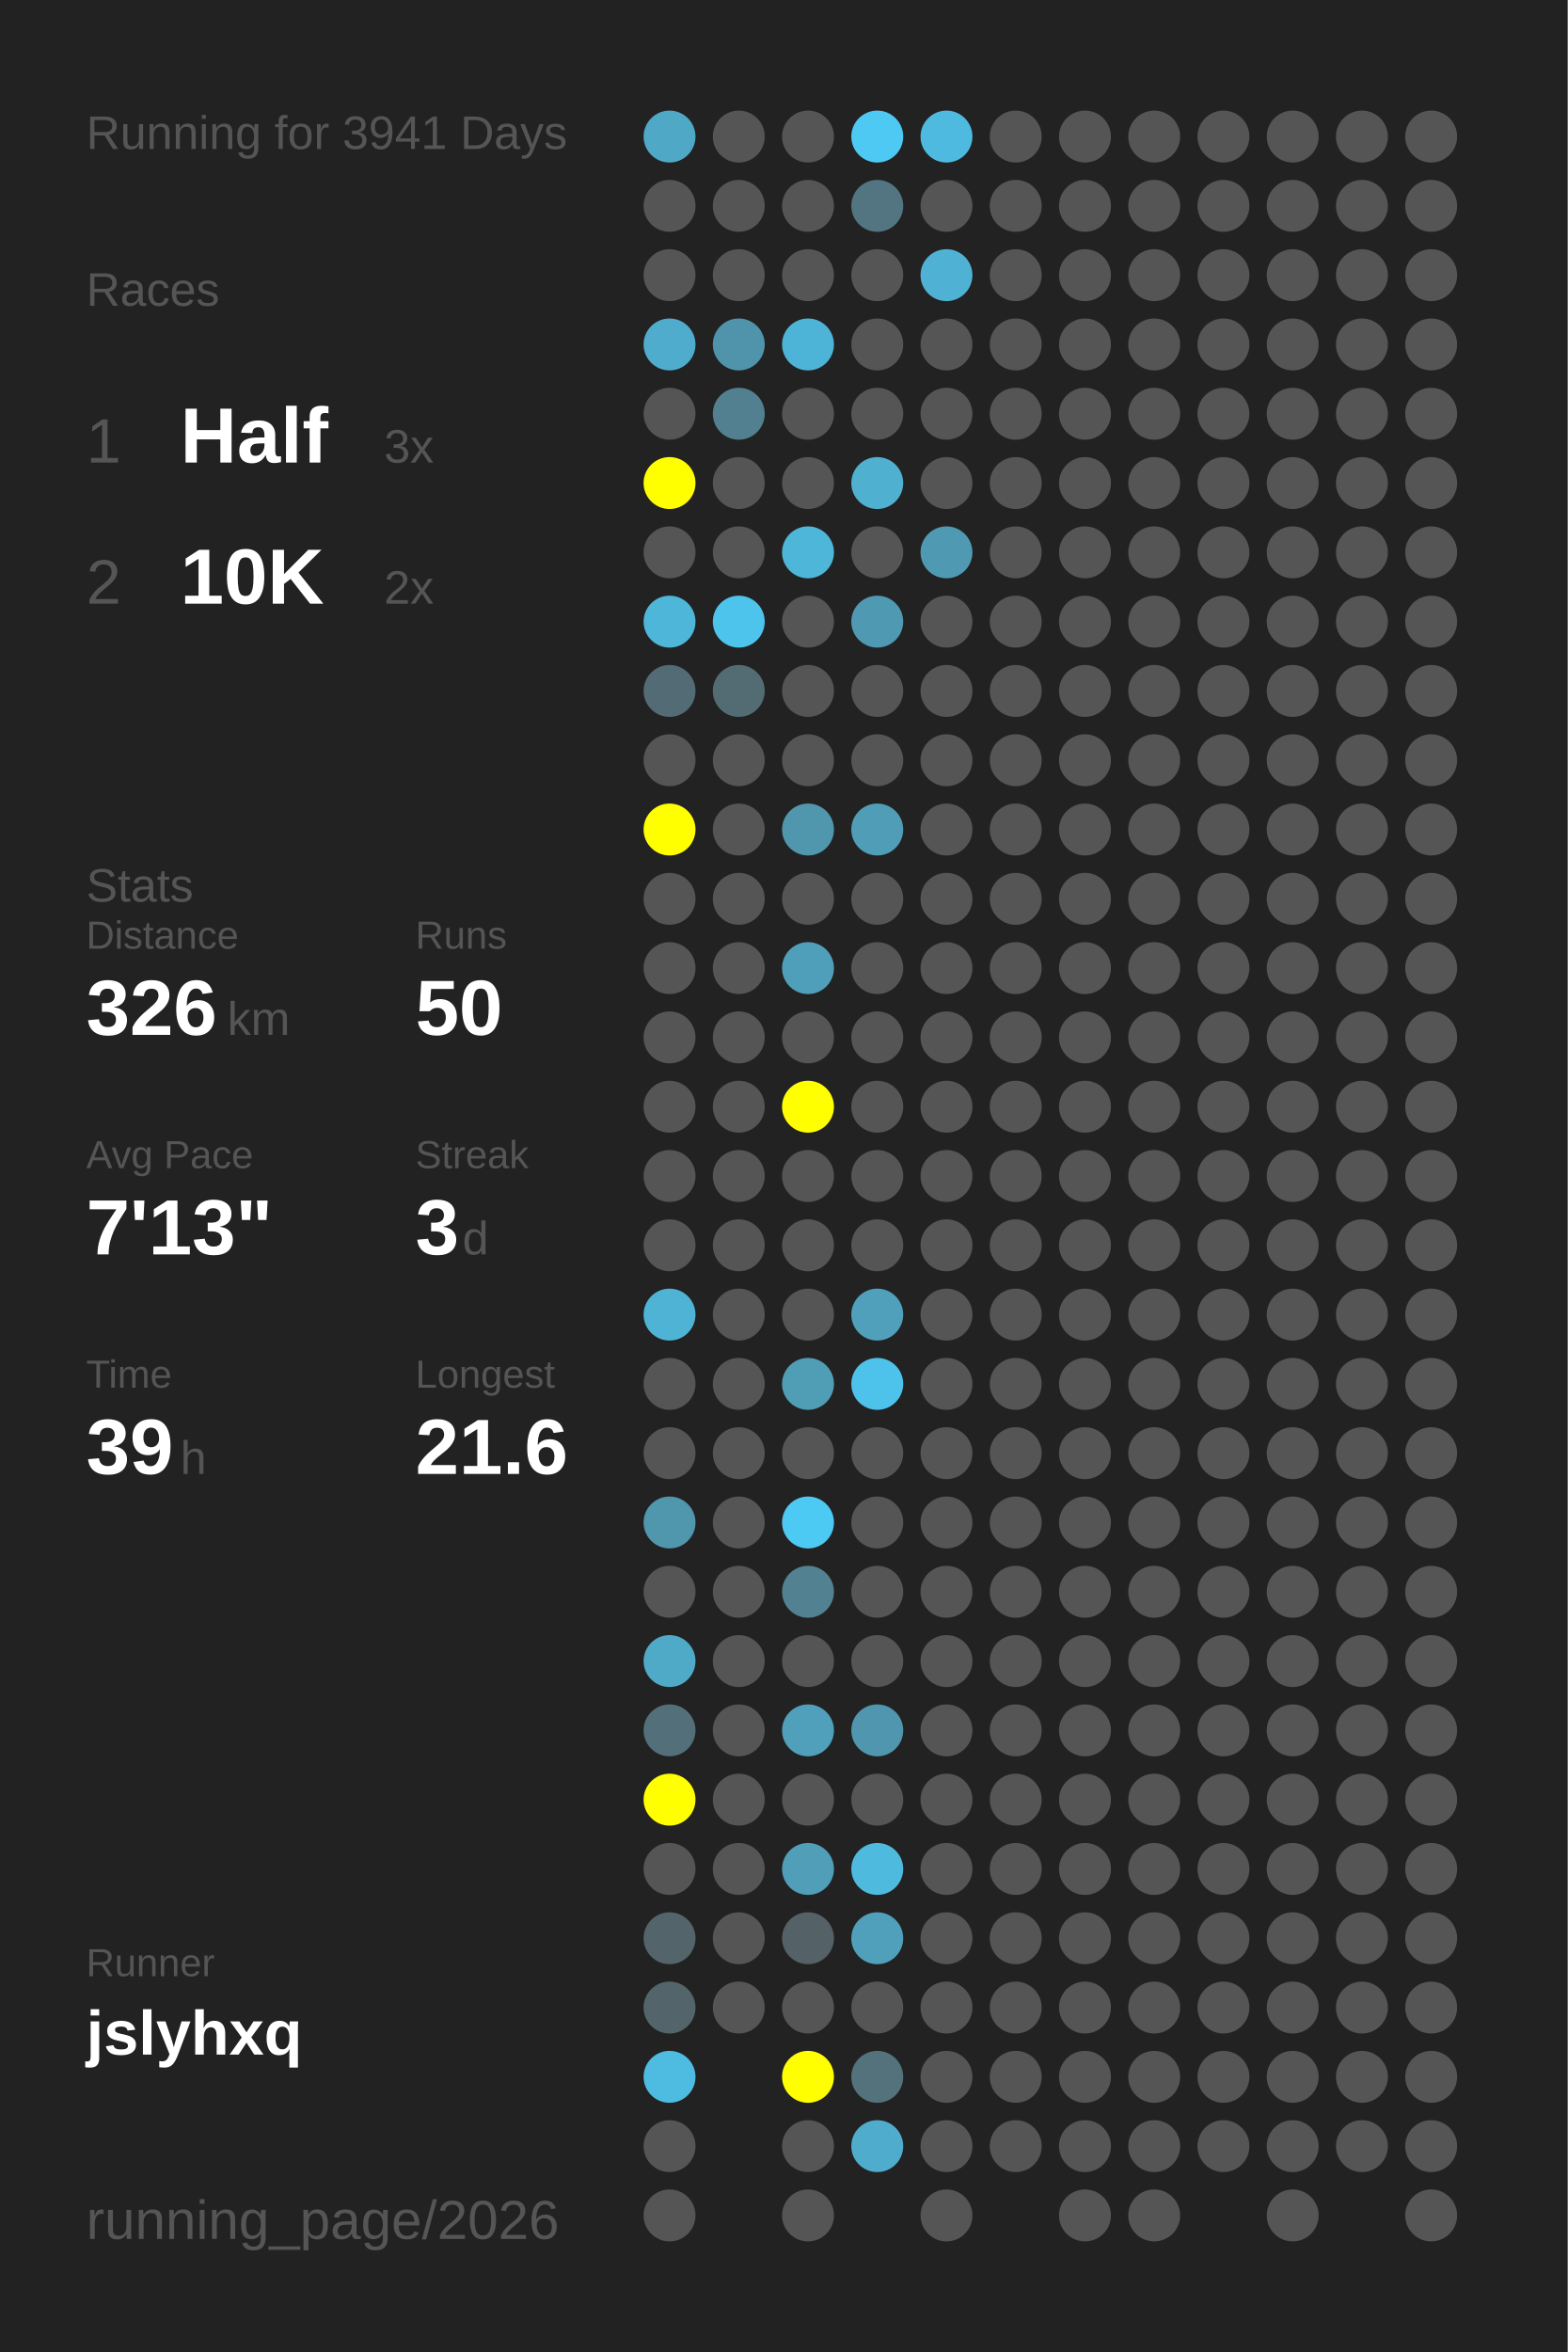
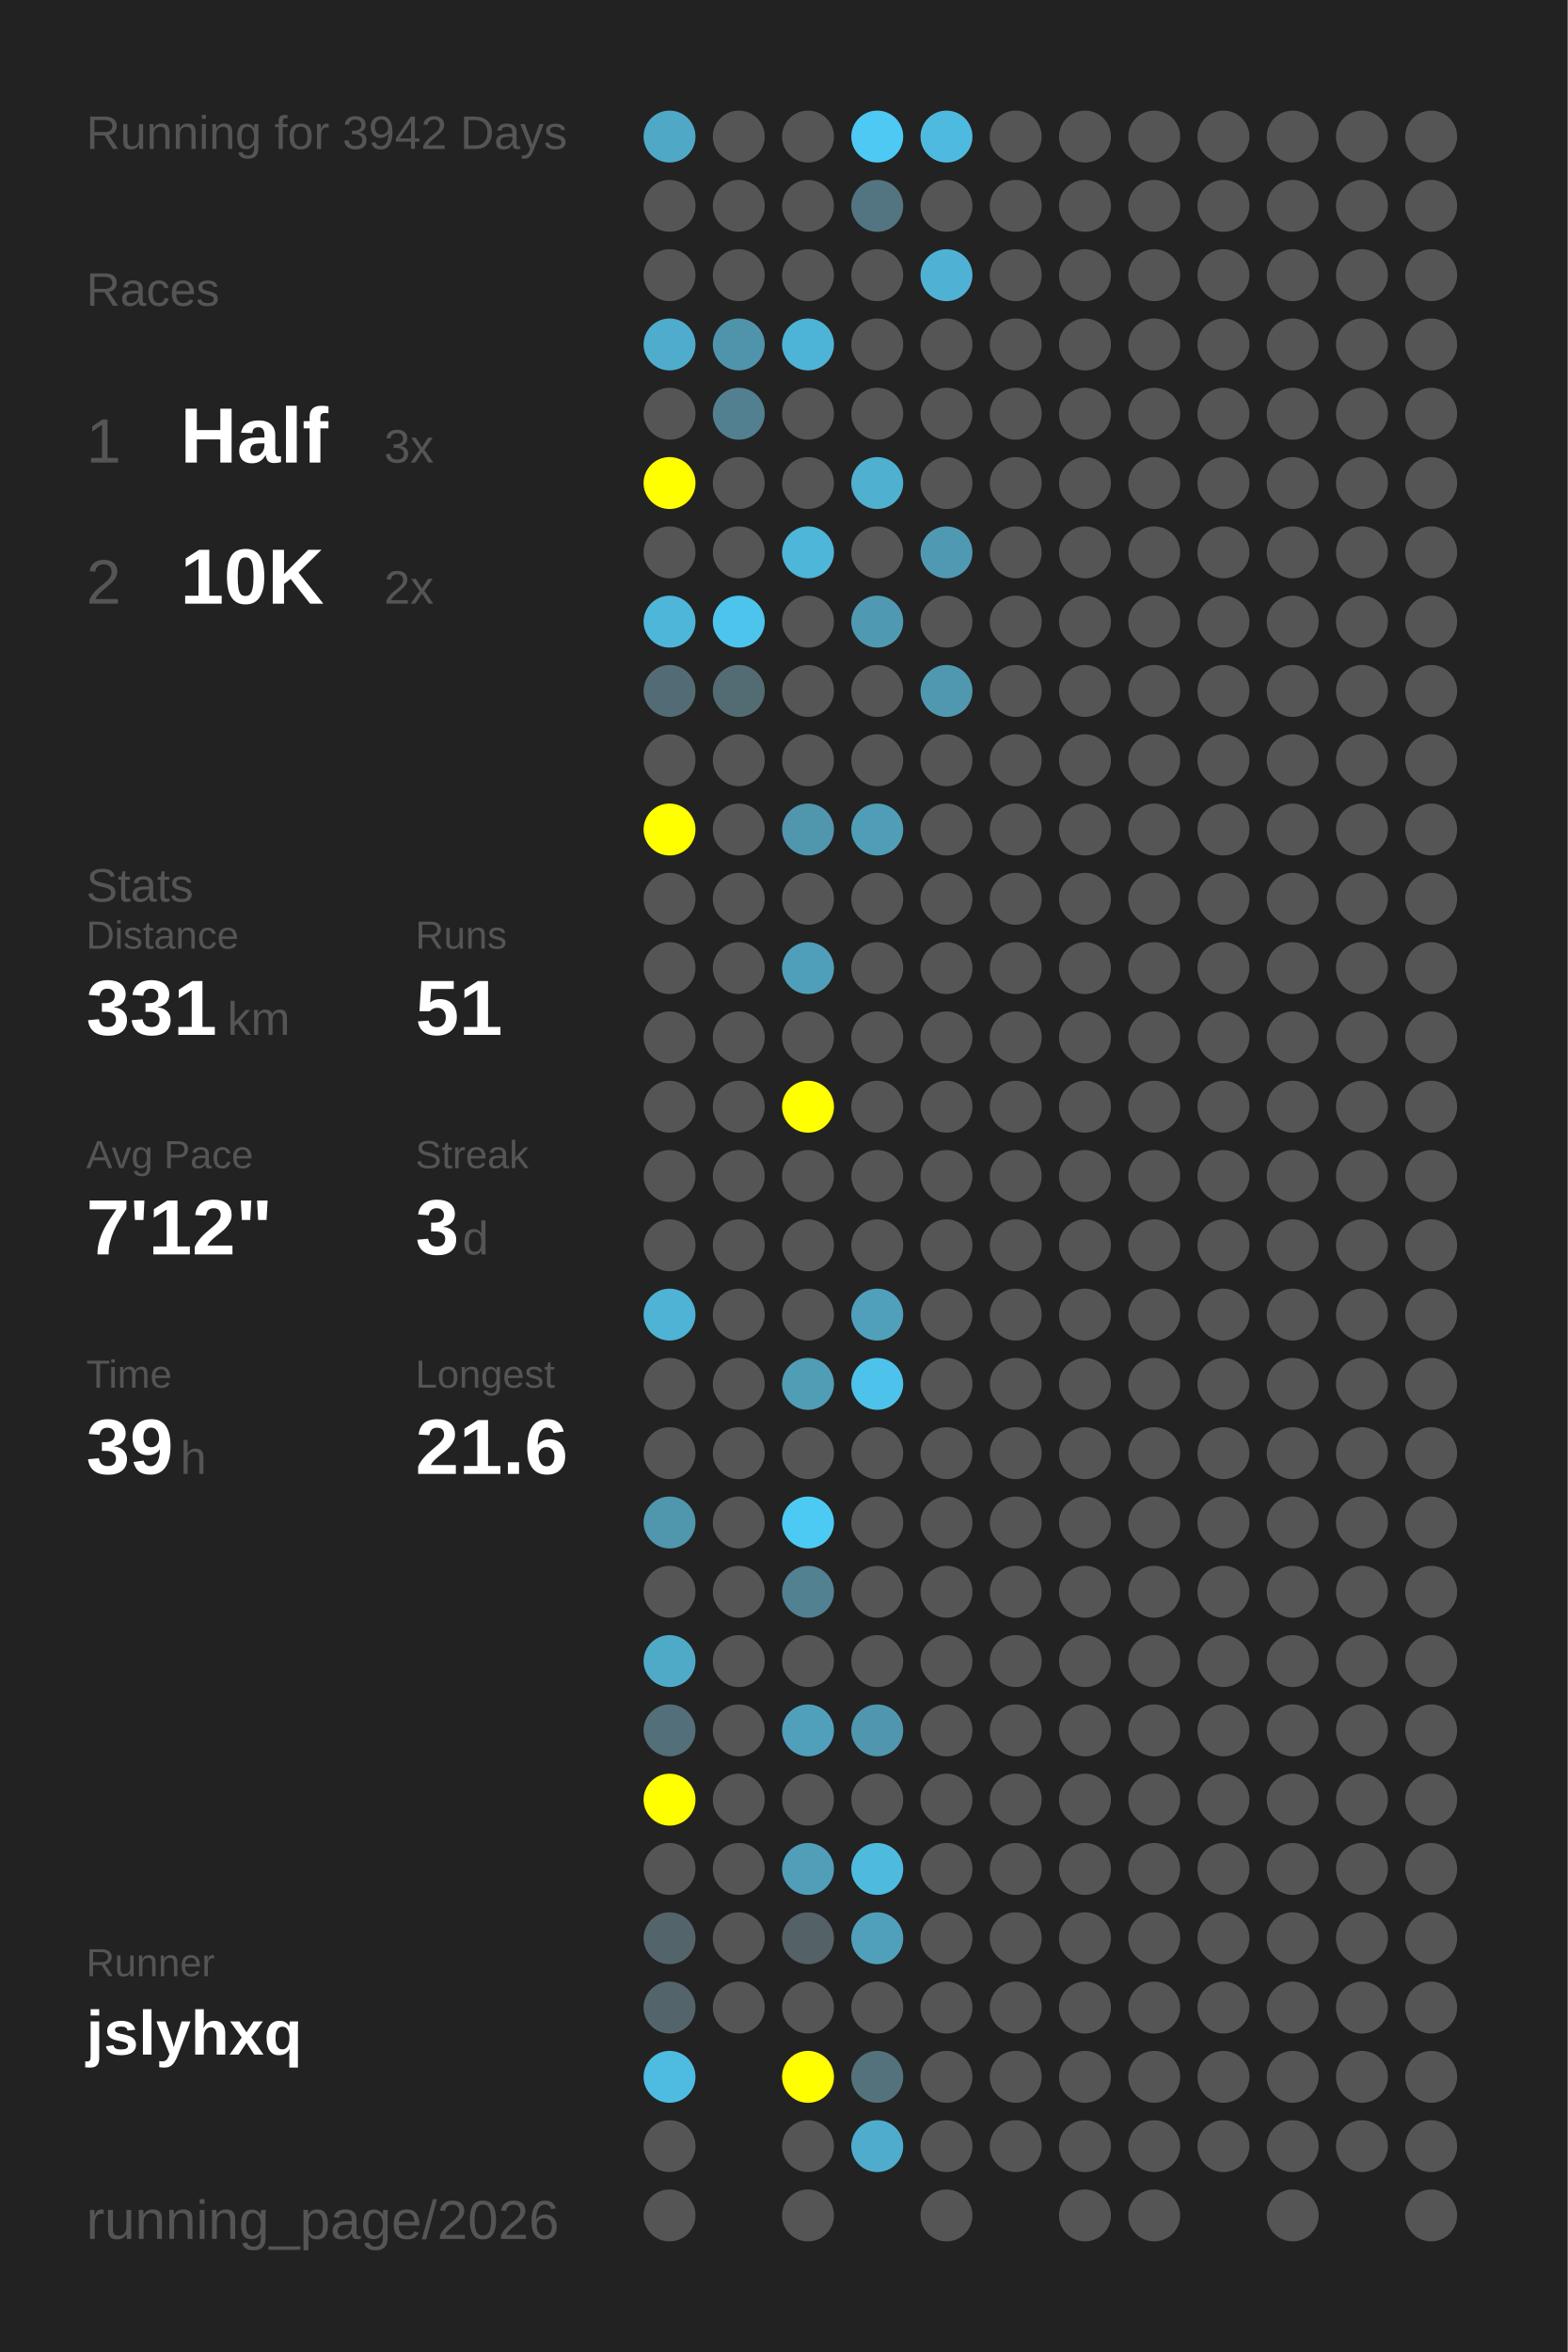
<svg xmlns="http://www.w3.org/2000/svg" baseProfile="full" height="300mm" version="1.1" viewBox="0,0,200,300" width="200mm">
  <defs />
  <rect fill="#222222" height="300" width="200" x="0" y="0" />
-   <text fill="#555555" style="font-size:6px; font-family:Arial;" x="11" y="19">Running for 3941 Days</text>
+   <text fill="#555555" style="font-size:6px; font-family:Arial;" x="11" y="19">Running for 3942 Days</text>
  <text fill="#555555" style="font-size:6px; font-family:Arial;" x="11" y="39">Races</text>
  <text fill="#555555" style="font-size:8px; font-family:Arial;" x="11" y="59">1</text>
  <text fill="#FFFFFF" style="font-size:10px; font-family:Arial; font-weight:bold;" x="23" y="59">Half</text>
  <text fill="#555555" style="font-size:6px; font-family:Arial;" x="49" y="59">3x</text>
  <text fill="#555555" style="font-size:8px; font-family:Arial;" x="11" y="77">2</text>
  <text fill="#FFFFFF" style="font-size:10px; font-family:Arial; font-weight:bold;" x="23" y="77">10K</text>
  <text fill="#555555" style="font-size:6px; font-family:Arial;" x="49" y="77">2x</text>
  <text fill="#555555" style="font-size:6px; font-family:Arial;" x="11" y="115">Stats</text>
  <text fill="#555555" style="font-size:5px; font-family:Arial;" x="11" y="121">Distance</text>
-   <text fill="#FFFFFF" style="font-size:10px; font-family:Arial; font-weight:bold;" x="11" y="132">326</text>
+   <text fill="#FFFFFF" style="font-size:10px; font-family:Arial; font-weight:bold;" x="11" y="132">331</text>
  <text fill="#555555" style="font-size:6px; font-family:Arial;" x="29" y="132">km</text>
  <text fill="#555555" style="font-size:5px; font-family:Arial;" x="53" y="121">Runs</text>
-   <text fill="#FFFFFF" style="font-size:10px; font-family:Arial; font-weight:bold;" x="53" y="132">50</text>
+   <text fill="#FFFFFF" style="font-size:10px; font-family:Arial; font-weight:bold;" x="53" y="132">51</text>
  <text fill="#555555" style="font-size:5px; font-family:Arial;" x="11" y="149">Avg Pace</text>
-   <text fill="#FFFFFF" style="font-size:10px; font-family:Arial; font-weight:bold;" x="11" y="160">7'13"</text>
+   <text fill="#FFFFFF" style="font-size:10px; font-family:Arial; font-weight:bold;" x="11" y="160">7'12"</text>
  <text fill="#555555" style="font-size:5px; font-family:Arial;" x="53" y="149">Streak</text>
  <text fill="#FFFFFF" style="font-size:10px; font-family:Arial; font-weight:bold;" x="53" y="160">3</text>
  <text fill="#555555" style="font-size:6px; font-family:Arial;" x="59" y="160">d</text>
  <text fill="#555555" style="font-size:5px; font-family:Arial;" x="11" y="177">Time</text>
  <text fill="#FFFFFF" style="font-size:10px; font-family:Arial; font-weight:bold;" x="11" y="188">39</text>
  <text fill="#555555" style="font-size:6px; font-family:Arial;" x="23" y="188">h</text>
  <text fill="#555555" style="font-size:5px; font-family:Arial;" x="53" y="177">Longest</text>
  <text fill="#FFFFFF" style="font-size:10px; font-family:Arial; font-weight:bold;" x="53" y="188">21.6</text>
  <text fill="#555555" style="font-size:5px; font-family:Arial;" x="11" y="252.065">Runner</text>
  <text fill="#FFFFFF" style="font-size:8px; font-family:Arial; font-weight:bold;" x="11" y="262.065">jslyhxq</text>
  <text fill="#555555" style="font-size:7px; font-family:Arial;" x="11" y="285.581">running_page/2026</text>
  <circle cx="85.417" cy="17.419" fill="#4fa8c6" r="3.312" />
  <circle cx="85.417" cy="26.258" fill="#555555" r="3.312" />
  <circle cx="85.417" cy="35.097" fill="#555555" r="3.312" />
  <circle cx="85.417" cy="43.935" fill="#4faccc" r="3.312" />
  <circle cx="85.417" cy="52.774" fill="#555555" r="3.312" />
  <circle cx="85.417" cy="61.613" fill="#FFFF00" r="3.312" />
  <circle cx="85.417" cy="70.452" fill="#555555" r="3.312" />
  <circle cx="85.417" cy="79.29" fill="#4eb6d9" r="3.312" />
  <circle cx="85.417" cy="88.129" fill="#536b74" r="3.312" />
  <circle cx="85.417" cy="96.968" fill="#555555" r="3.312" />
  <circle cx="85.417" cy="105.806" fill="#FFFF00" r="3.312" />
  <circle cx="85.417" cy="114.645" fill="#555555" r="3.312" />
  <circle cx="85.417" cy="123.484" fill="#555555" r="3.312" />
  <circle cx="85.417" cy="132.323" fill="#555555" r="3.312" />
  <circle cx="85.417" cy="141.161" fill="#555555" r="3.312" />
  <circle cx="85.417" cy="150" fill="#555555" r="3.312" />
  <circle cx="85.417" cy="158.839" fill="#555555" r="3.312" />
  <circle cx="85.417" cy="167.677" fill="#4eb3d4" r="3.312" />
  <circle cx="85.417" cy="176.516" fill="#555555" r="3.312" />
  <circle cx="85.417" cy="185.355" fill="#555555" r="3.312" />
  <circle cx="85.417" cy="194.194" fill="#5096ad" r="3.312" />
  <circle cx="85.417" cy="203.032" fill="#555555" r="3.312" />
  <circle cx="85.417" cy="211.871" fill="#4faac8" r="3.312" />
  <circle cx="85.417" cy="220.71" fill="#536f79" r="3.312" />
  <circle cx="85.417" cy="229.548" fill="#FFFF00" r="3.312" />
  <circle cx="85.417" cy="238.387" fill="#555555" r="3.312" />
  <circle cx="85.417" cy="247.226" fill="#53646a" r="3.312" />
  <circle cx="85.417" cy="256.065" fill="#53656b" r="3.312" />
  <circle cx="85.417" cy="264.903" fill="#4ebce1" r="3.312" />
  <circle cx="85.417" cy="273.742" fill="#555555" r="3.312" />
  <circle cx="85.417" cy="282.581" fill="#555555" r="3.312" />
  <circle cx="94.25" cy="17.419" fill="#555555" r="3.312" />
  <circle cx="94.25" cy="26.258" fill="#555555" r="3.312" />
  <circle cx="94.25" cy="35.097" fill="#555555" r="3.312" />
  <circle cx="94.25" cy="43.935" fill="#5094ab" r="3.312" />
  <circle cx="94.25" cy="52.774" fill="#528090" r="3.312" />
  <circle cx="94.25" cy="61.613" fill="#555555" r="3.312" />
  <circle cx="94.25" cy="70.452" fill="#555555" r="3.312" />
  <circle cx="94.25" cy="79.29" fill="#4dc4ec" r="3.312" />
  <circle cx="94.25" cy="88.129" fill="#536c74" r="3.312" />
  <circle cx="94.25" cy="96.968" fill="#555555" r="3.312" />
  <circle cx="94.25" cy="105.806" fill="#555555" r="3.312" />
  <circle cx="94.25" cy="114.645" fill="#555555" r="3.312" />
  <circle cx="94.25" cy="123.484" fill="#555555" r="3.312" />
  <circle cx="94.25" cy="132.323" fill="#555555" r="3.312" />
  <circle cx="94.25" cy="141.161" fill="#555555" r="3.312" />
  <circle cx="94.25" cy="150" fill="#555555" r="3.312" />
  <circle cx="94.25" cy="158.839" fill="#555555" r="3.312" />
  <circle cx="94.25" cy="167.677" fill="#555555" r="3.312" />
  <circle cx="94.25" cy="176.516" fill="#555555" r="3.312" />
  <circle cx="94.25" cy="185.355" fill="#555555" r="3.312" />
  <circle cx="94.25" cy="194.194" fill="#555555" r="3.312" />
  <circle cx="94.25" cy="203.032" fill="#555555" r="3.312" />
  <circle cx="94.25" cy="211.871" fill="#555555" r="3.312" />
  <circle cx="94.25" cy="220.71" fill="#555555" r="3.312" />
  <circle cx="94.25" cy="229.548" fill="#555555" r="3.312" />
  <circle cx="94.25" cy="238.387" fill="#555555" r="3.312" />
  <circle cx="94.25" cy="247.226" fill="#555555" r="3.312" />
  <circle cx="94.25" cy="256.065" fill="#555555" r="3.312" />
  <circle cx="103.083" cy="17.419" fill="#555555" r="3.312" />
  <circle cx="103.083" cy="26.258" fill="#555555" r="3.312" />
  <circle cx="103.083" cy="35.097" fill="#555555" r="3.312" />
  <circle cx="103.083" cy="43.935" fill="#4eb4d7" r="3.312" />
  <circle cx="103.083" cy="52.774" fill="#555555" r="3.312" />
  <circle cx="103.083" cy="61.613" fill="#555555" r="3.312" />
  <circle cx="103.083" cy="70.452" fill="#4eb6d9" r="3.312" />
  <circle cx="103.083" cy="79.29" fill="#555555" r="3.312" />
  <circle cx="103.083" cy="88.129" fill="#555555" r="3.312" />
  <circle cx="103.083" cy="96.968" fill="#555555" r="3.312" />
  <circle cx="103.083" cy="105.806" fill="#5096ad" r="3.312" />
  <circle cx="103.083" cy="114.645" fill="#555555" r="3.312" />
  <circle cx="103.083" cy="123.484" fill="#509fba" r="3.312" />
  <circle cx="103.083" cy="132.323" fill="#555555" r="3.312" />
  <circle cx="103.083" cy="141.161" fill="#FFFF00" r="3.312" />
  <circle cx="103.083" cy="150" fill="#555555" r="3.312" />
  <circle cx="103.083" cy="158.839" fill="#555555" r="3.312" />
  <circle cx="103.083" cy="167.677" fill="#555555" r="3.312" />
  <circle cx="103.083" cy="176.516" fill="#509db6" r="3.312" />
  <circle cx="103.083" cy="185.355" fill="#555555" r="3.312" />
  <circle cx="103.083" cy="194.194" fill="#4dcaf4" r="3.312" />
  <circle cx="103.083" cy="203.032" fill="#528191" r="3.312" />
  <circle cx="103.083" cy="211.871" fill="#555555" r="3.312" />
  <circle cx="103.083" cy="220.71" fill="#50a0bc" r="3.312" />
  <circle cx="103.083" cy="229.548" fill="#555555" r="3.312" />
  <circle cx="103.083" cy="238.387" fill="#509eb8" r="3.312" />
  <circle cx="103.083" cy="247.226" fill="#546166" r="3.312" />
  <circle cx="103.083" cy="256.065" fill="#555555" r="3.312" />
  <circle cx="103.083" cy="264.903" fill="#FFFF00" r="3.312" />
  <circle cx="103.083" cy="273.742" fill="#555555" r="3.312" />
  <circle cx="103.083" cy="282.581" fill="#555555" r="3.312" />
  <circle cx="111.917" cy="17.419" fill="#4dc9f3" r="3.312" />
  <circle cx="111.917" cy="26.258" fill="#527581" r="3.312" />
  <circle cx="111.917" cy="35.097" fill="#555555" r="3.312" />
  <circle cx="111.917" cy="43.935" fill="#555555" r="3.312" />
  <circle cx="111.917" cy="52.774" fill="#555555" r="3.312" />
  <circle cx="111.917" cy="61.613" fill="#4fb0d0" r="3.312" />
  <circle cx="111.917" cy="70.452" fill="#555555" r="3.312" />
  <circle cx="111.917" cy="79.29" fill="#5099b2" r="3.312" />
  <circle cx="111.917" cy="88.129" fill="#555555" r="3.312" />
  <circle cx="111.917" cy="96.968" fill="#555555" r="3.312" />
  <circle cx="111.917" cy="105.806" fill="#509db7" r="3.312" />
  <circle cx="111.917" cy="114.645" fill="#555555" r="3.312" />
  <circle cx="111.917" cy="123.484" fill="#555555" r="3.312" />
  <circle cx="111.917" cy="132.323" fill="#555555" r="3.312" />
  <circle cx="111.917" cy="141.161" fill="#555555" r="3.312" />
  <circle cx="111.917" cy="150" fill="#555555" r="3.312" />
  <circle cx="111.917" cy="158.839" fill="#555555" r="3.312" />
  <circle cx="111.917" cy="167.677" fill="#50a0bb" r="3.312" />
  <circle cx="111.917" cy="176.516" fill="#4dc2ea" r="3.312" />
  <circle cx="111.917" cy="185.355" fill="#555555" r="3.312" />
  <circle cx="111.917" cy="194.194" fill="#555555" r="3.312" />
  <circle cx="111.917" cy="203.032" fill="#555555" r="3.312" />
  <circle cx="111.917" cy="211.871" fill="#555555" r="3.312" />
  <circle cx="111.917" cy="220.71" fill="#5096ae" r="3.312" />
  <circle cx="111.917" cy="229.548" fill="#555555" r="3.312" />
  <circle cx="111.917" cy="238.387" fill="#4ebade" r="3.312" />
  <circle cx="111.917" cy="247.226" fill="#50a0bb" r="3.312" />
  <circle cx="111.917" cy="256.065" fill="#555555" r="3.312" />
  <circle cx="111.917" cy="264.903" fill="#53727c" r="3.312" />
  <circle cx="111.917" cy="273.742" fill="#4faccc" r="3.312" />
  <circle cx="120.75" cy="17.419" fill="#4ebadf" r="3.312" />
  <circle cx="120.75" cy="26.258" fill="#555555" r="3.312" />
  <circle cx="120.75" cy="35.097" fill="#4fb2d4" r="3.312" />
  <circle cx="120.75" cy="43.935" fill="#555555" r="3.312" />
  <circle cx="120.75" cy="52.774" fill="#555555" r="3.312" />
  <circle cx="120.75" cy="61.613" fill="#555555" r="3.312" />
  <circle cx="120.75" cy="70.452" fill="#5099b2" r="3.312" />
  <circle cx="120.75" cy="79.29" fill="#555555" r="3.312" />
-   <circle cx="120.75" cy="88.129" fill="#555555" r="3.312" />
+   <circle cx="120.75" cy="88.129" fill="#5098b0" r="3.312" />
  <circle cx="120.75" cy="96.968" fill="#555555" r="3.312" />
  <circle cx="120.75" cy="105.806" fill="#555555" r="3.312" />
  <circle cx="120.75" cy="114.645" fill="#555555" r="3.312" />
  <circle cx="120.75" cy="123.484" fill="#555555" r="3.312" />
  <circle cx="120.75" cy="132.323" fill="#555555" r="3.312" />
  <circle cx="120.75" cy="141.161" fill="#555555" r="3.312" />
  <circle cx="120.75" cy="150" fill="#555555" r="3.312" />
  <circle cx="120.75" cy="158.839" fill="#555555" r="3.312" />
  <circle cx="120.75" cy="167.677" fill="#555555" r="3.312" />
  <circle cx="120.75" cy="176.516" fill="#555555" r="3.312" />
  <circle cx="120.75" cy="185.355" fill="#555555" r="3.312" />
  <circle cx="120.75" cy="194.194" fill="#555555" r="3.312" />
  <circle cx="120.75" cy="203.032" fill="#555555" r="3.312" />
  <circle cx="120.75" cy="211.871" fill="#555555" r="3.312" />
  <circle cx="120.75" cy="220.71" fill="#555555" r="3.312" />
  <circle cx="120.75" cy="229.548" fill="#555555" r="3.312" />
  <circle cx="120.75" cy="238.387" fill="#555555" r="3.312" />
  <circle cx="120.75" cy="247.226" fill="#555555" r="3.312" />
  <circle cx="120.75" cy="256.065" fill="#555555" r="3.312" />
  <circle cx="120.75" cy="264.903" fill="#555555" r="3.312" />
  <circle cx="120.75" cy="273.742" fill="#555555" r="3.312" />
  <circle cx="120.75" cy="282.581" fill="#555555" r="3.312" />
  <circle cx="129.583" cy="17.419" fill="#555555" r="3.312" />
  <circle cx="129.583" cy="26.258" fill="#555555" r="3.312" />
  <circle cx="129.583" cy="35.097" fill="#555555" r="3.312" />
  <circle cx="129.583" cy="43.935" fill="#555555" r="3.312" />
  <circle cx="129.583" cy="52.774" fill="#555555" r="3.312" />
  <circle cx="129.583" cy="61.613" fill="#555555" r="3.312" />
  <circle cx="129.583" cy="70.452" fill="#555555" r="3.312" />
  <circle cx="129.583" cy="79.29" fill="#555555" r="3.312" />
  <circle cx="129.583" cy="88.129" fill="#555555" r="3.312" />
  <circle cx="129.583" cy="96.968" fill="#555555" r="3.312" />
  <circle cx="129.583" cy="105.806" fill="#555555" r="3.312" />
  <circle cx="129.583" cy="114.645" fill="#555555" r="3.312" />
  <circle cx="129.583" cy="123.484" fill="#555555" r="3.312" />
  <circle cx="129.583" cy="132.323" fill="#555555" r="3.312" />
  <circle cx="129.583" cy="141.161" fill="#555555" r="3.312" />
  <circle cx="129.583" cy="150" fill="#555555" r="3.312" />
  <circle cx="129.583" cy="158.839" fill="#555555" r="3.312" />
  <circle cx="129.583" cy="167.677" fill="#555555" r="3.312" />
  <circle cx="129.583" cy="176.516" fill="#555555" r="3.312" />
  <circle cx="129.583" cy="185.355" fill="#555555" r="3.312" />
  <circle cx="129.583" cy="194.194" fill="#555555" r="3.312" />
  <circle cx="129.583" cy="203.032" fill="#555555" r="3.312" />
  <circle cx="129.583" cy="211.871" fill="#555555" r="3.312" />
  <circle cx="129.583" cy="220.71" fill="#555555" r="3.312" />
  <circle cx="129.583" cy="229.548" fill="#555555" r="3.312" />
  <circle cx="129.583" cy="238.387" fill="#555555" r="3.312" />
  <circle cx="129.583" cy="247.226" fill="#555555" r="3.312" />
  <circle cx="129.583" cy="256.065" fill="#555555" r="3.312" />
  <circle cx="129.583" cy="264.903" fill="#555555" r="3.312" />
  <circle cx="129.583" cy="273.742" fill="#555555" r="3.312" />
  <circle cx="138.417" cy="17.419" fill="#555555" r="3.312" />
  <circle cx="138.417" cy="26.258" fill="#555555" r="3.312" />
  <circle cx="138.417" cy="35.097" fill="#555555" r="3.312" />
  <circle cx="138.417" cy="43.935" fill="#555555" r="3.312" />
  <circle cx="138.417" cy="52.774" fill="#555555" r="3.312" />
  <circle cx="138.417" cy="61.613" fill="#555555" r="3.312" />
  <circle cx="138.417" cy="70.452" fill="#555555" r="3.312" />
  <circle cx="138.417" cy="79.29" fill="#555555" r="3.312" />
  <circle cx="138.417" cy="88.129" fill="#555555" r="3.312" />
  <circle cx="138.417" cy="96.968" fill="#555555" r="3.312" />
  <circle cx="138.417" cy="105.806" fill="#555555" r="3.312" />
  <circle cx="138.417" cy="114.645" fill="#555555" r="3.312" />
  <circle cx="138.417" cy="123.484" fill="#555555" r="3.312" />
  <circle cx="138.417" cy="132.323" fill="#555555" r="3.312" />
  <circle cx="138.417" cy="141.161" fill="#555555" r="3.312" />
  <circle cx="138.417" cy="150" fill="#555555" r="3.312" />
  <circle cx="138.417" cy="158.839" fill="#555555" r="3.312" />
  <circle cx="138.417" cy="167.677" fill="#555555" r="3.312" />
  <circle cx="138.417" cy="176.516" fill="#555555" r="3.312" />
  <circle cx="138.417" cy="185.355" fill="#555555" r="3.312" />
  <circle cx="138.417" cy="194.194" fill="#555555" r="3.312" />
  <circle cx="138.417" cy="203.032" fill="#555555" r="3.312" />
  <circle cx="138.417" cy="211.871" fill="#555555" r="3.312" />
  <circle cx="138.417" cy="220.71" fill="#555555" r="3.312" />
  <circle cx="138.417" cy="229.548" fill="#555555" r="3.312" />
  <circle cx="138.417" cy="238.387" fill="#555555" r="3.312" />
  <circle cx="138.417" cy="247.226" fill="#555555" r="3.312" />
  <circle cx="138.417" cy="256.065" fill="#555555" r="3.312" />
  <circle cx="138.417" cy="264.903" fill="#555555" r="3.312" />
  <circle cx="138.417" cy="273.742" fill="#555555" r="3.312" />
  <circle cx="138.417" cy="282.581" fill="#555555" r="3.312" />
  <circle cx="147.25" cy="17.419" fill="#555555" r="3.312" />
  <circle cx="147.25" cy="26.258" fill="#555555" r="3.312" />
  <circle cx="147.25" cy="35.097" fill="#555555" r="3.312" />
  <circle cx="147.25" cy="43.935" fill="#555555" r="3.312" />
  <circle cx="147.25" cy="52.774" fill="#555555" r="3.312" />
  <circle cx="147.25" cy="61.613" fill="#555555" r="3.312" />
  <circle cx="147.25" cy="70.452" fill="#555555" r="3.312" />
  <circle cx="147.25" cy="79.29" fill="#555555" r="3.312" />
  <circle cx="147.25" cy="88.129" fill="#555555" r="3.312" />
  <circle cx="147.25" cy="96.968" fill="#555555" r="3.312" />
  <circle cx="147.25" cy="105.806" fill="#555555" r="3.312" />
  <circle cx="147.25" cy="114.645" fill="#555555" r="3.312" />
  <circle cx="147.25" cy="123.484" fill="#555555" r="3.312" />
  <circle cx="147.25" cy="132.323" fill="#555555" r="3.312" />
  <circle cx="147.25" cy="141.161" fill="#555555" r="3.312" />
  <circle cx="147.25" cy="150" fill="#555555" r="3.312" />
  <circle cx="147.25" cy="158.839" fill="#555555" r="3.312" />
  <circle cx="147.25" cy="167.677" fill="#555555" r="3.312" />
  <circle cx="147.25" cy="176.516" fill="#555555" r="3.312" />
  <circle cx="147.25" cy="185.355" fill="#555555" r="3.312" />
  <circle cx="147.25" cy="194.194" fill="#555555" r="3.312" />
  <circle cx="147.25" cy="203.032" fill="#555555" r="3.312" />
  <circle cx="147.25" cy="211.871" fill="#555555" r="3.312" />
  <circle cx="147.25" cy="220.71" fill="#555555" r="3.312" />
  <circle cx="147.25" cy="229.548" fill="#555555" r="3.312" />
  <circle cx="147.25" cy="238.387" fill="#555555" r="3.312" />
  <circle cx="147.25" cy="247.226" fill="#555555" r="3.312" />
  <circle cx="147.25" cy="256.065" fill="#555555" r="3.312" />
  <circle cx="147.25" cy="264.903" fill="#555555" r="3.312" />
  <circle cx="147.25" cy="273.742" fill="#555555" r="3.312" />
  <circle cx="147.25" cy="282.581" fill="#555555" r="3.312" />
  <circle cx="156.083" cy="17.419" fill="#555555" r="3.312" />
  <circle cx="156.083" cy="26.258" fill="#555555" r="3.312" />
  <circle cx="156.083" cy="35.097" fill="#555555" r="3.312" />
  <circle cx="156.083" cy="43.935" fill="#555555" r="3.312" />
  <circle cx="156.083" cy="52.774" fill="#555555" r="3.312" />
  <circle cx="156.083" cy="61.613" fill="#555555" r="3.312" />
  <circle cx="156.083" cy="70.452" fill="#555555" r="3.312" />
  <circle cx="156.083" cy="79.29" fill="#555555" r="3.312" />
  <circle cx="156.083" cy="88.129" fill="#555555" r="3.312" />
  <circle cx="156.083" cy="96.968" fill="#555555" r="3.312" />
  <circle cx="156.083" cy="105.806" fill="#555555" r="3.312" />
  <circle cx="156.083" cy="114.645" fill="#555555" r="3.312" />
  <circle cx="156.083" cy="123.484" fill="#555555" r="3.312" />
  <circle cx="156.083" cy="132.323" fill="#555555" r="3.312" />
  <circle cx="156.083" cy="141.161" fill="#555555" r="3.312" />
  <circle cx="156.083" cy="150" fill="#555555" r="3.312" />
  <circle cx="156.083" cy="158.839" fill="#555555" r="3.312" />
  <circle cx="156.083" cy="167.677" fill="#555555" r="3.312" />
  <circle cx="156.083" cy="176.516" fill="#555555" r="3.312" />
  <circle cx="156.083" cy="185.355" fill="#555555" r="3.312" />
  <circle cx="156.083" cy="194.194" fill="#555555" r="3.312" />
  <circle cx="156.083" cy="203.032" fill="#555555" r="3.312" />
  <circle cx="156.083" cy="211.871" fill="#555555" r="3.312" />
  <circle cx="156.083" cy="220.71" fill="#555555" r="3.312" />
  <circle cx="156.083" cy="229.548" fill="#555555" r="3.312" />
  <circle cx="156.083" cy="238.387" fill="#555555" r="3.312" />
  <circle cx="156.083" cy="247.226" fill="#555555" r="3.312" />
  <circle cx="156.083" cy="256.065" fill="#555555" r="3.312" />
  <circle cx="156.083" cy="264.903" fill="#555555" r="3.312" />
  <circle cx="156.083" cy="273.742" fill="#555555" r="3.312" />
  <circle cx="164.917" cy="17.419" fill="#555555" r="3.312" />
  <circle cx="164.917" cy="26.258" fill="#555555" r="3.312" />
  <circle cx="164.917" cy="35.097" fill="#555555" r="3.312" />
  <circle cx="164.917" cy="43.935" fill="#555555" r="3.312" />
  <circle cx="164.917" cy="52.774" fill="#555555" r="3.312" />
  <circle cx="164.917" cy="61.613" fill="#555555" r="3.312" />
  <circle cx="164.917" cy="70.452" fill="#555555" r="3.312" />
  <circle cx="164.917" cy="79.29" fill="#555555" r="3.312" />
  <circle cx="164.917" cy="88.129" fill="#555555" r="3.312" />
  <circle cx="164.917" cy="96.968" fill="#555555" r="3.312" />
  <circle cx="164.917" cy="105.806" fill="#555555" r="3.312" />
  <circle cx="164.917" cy="114.645" fill="#555555" r="3.312" />
  <circle cx="164.917" cy="123.484" fill="#555555" r="3.312" />
  <circle cx="164.917" cy="132.323" fill="#555555" r="3.312" />
  <circle cx="164.917" cy="141.161" fill="#555555" r="3.312" />
  <circle cx="164.917" cy="150" fill="#555555" r="3.312" />
  <circle cx="164.917" cy="158.839" fill="#555555" r="3.312" />
  <circle cx="164.917" cy="167.677" fill="#555555" r="3.312" />
  <circle cx="164.917" cy="176.516" fill="#555555" r="3.312" />
  <circle cx="164.917" cy="185.355" fill="#555555" r="3.312" />
  <circle cx="164.917" cy="194.194" fill="#555555" r="3.312" />
  <circle cx="164.917" cy="203.032" fill="#555555" r="3.312" />
  <circle cx="164.917" cy="211.871" fill="#555555" r="3.312" />
  <circle cx="164.917" cy="220.71" fill="#555555" r="3.312" />
  <circle cx="164.917" cy="229.548" fill="#555555" r="3.312" />
  <circle cx="164.917" cy="238.387" fill="#555555" r="3.312" />
  <circle cx="164.917" cy="247.226" fill="#555555" r="3.312" />
  <circle cx="164.917" cy="256.065" fill="#555555" r="3.312" />
  <circle cx="164.917" cy="264.903" fill="#555555" r="3.312" />
  <circle cx="164.917" cy="273.742" fill="#555555" r="3.312" />
  <circle cx="164.917" cy="282.581" fill="#555555" r="3.312" />
  <circle cx="173.75" cy="17.419" fill="#555555" r="3.312" />
  <circle cx="173.75" cy="26.258" fill="#555555" r="3.312" />
  <circle cx="173.75" cy="35.097" fill="#555555" r="3.312" />
  <circle cx="173.75" cy="43.935" fill="#555555" r="3.312" />
  <circle cx="173.75" cy="52.774" fill="#555555" r="3.312" />
  <circle cx="173.75" cy="61.613" fill="#555555" r="3.312" />
  <circle cx="173.75" cy="70.452" fill="#555555" r="3.312" />
  <circle cx="173.75" cy="79.29" fill="#555555" r="3.312" />
  <circle cx="173.75" cy="88.129" fill="#555555" r="3.312" />
  <circle cx="173.75" cy="96.968" fill="#555555" r="3.312" />
  <circle cx="173.75" cy="105.806" fill="#555555" r="3.312" />
  <circle cx="173.75" cy="114.645" fill="#555555" r="3.312" />
  <circle cx="173.75" cy="123.484" fill="#555555" r="3.312" />
  <circle cx="173.75" cy="132.323" fill="#555555" r="3.312" />
  <circle cx="173.75" cy="141.161" fill="#555555" r="3.312" />
  <circle cx="173.75" cy="150" fill="#555555" r="3.312" />
  <circle cx="173.75" cy="158.839" fill="#555555" r="3.312" />
  <circle cx="173.75" cy="167.677" fill="#555555" r="3.312" />
  <circle cx="173.75" cy="176.516" fill="#555555" r="3.312" />
  <circle cx="173.75" cy="185.355" fill="#555555" r="3.312" />
  <circle cx="173.75" cy="194.194" fill="#555555" r="3.312" />
  <circle cx="173.75" cy="203.032" fill="#555555" r="3.312" />
  <circle cx="173.75" cy="211.871" fill="#555555" r="3.312" />
  <circle cx="173.75" cy="220.71" fill="#555555" r="3.312" />
  <circle cx="173.75" cy="229.548" fill="#555555" r="3.312" />
  <circle cx="173.75" cy="238.387" fill="#555555" r="3.312" />
  <circle cx="173.75" cy="247.226" fill="#555555" r="3.312" />
  <circle cx="173.75" cy="256.065" fill="#555555" r="3.312" />
  <circle cx="173.75" cy="264.903" fill="#555555" r="3.312" />
  <circle cx="173.75" cy="273.742" fill="#555555" r="3.312" />
  <circle cx="182.583" cy="17.419" fill="#555555" r="3.312" />
  <circle cx="182.583" cy="26.258" fill="#555555" r="3.312" />
  <circle cx="182.583" cy="35.097" fill="#555555" r="3.312" />
  <circle cx="182.583" cy="43.935" fill="#555555" r="3.312" />
  <circle cx="182.583" cy="52.774" fill="#555555" r="3.312" />
  <circle cx="182.583" cy="61.613" fill="#555555" r="3.312" />
  <circle cx="182.583" cy="70.452" fill="#555555" r="3.312" />
  <circle cx="182.583" cy="79.29" fill="#555555" r="3.312" />
  <circle cx="182.583" cy="88.129" fill="#555555" r="3.312" />
  <circle cx="182.583" cy="96.968" fill="#555555" r="3.312" />
  <circle cx="182.583" cy="105.806" fill="#555555" r="3.312" />
  <circle cx="182.583" cy="114.645" fill="#555555" r="3.312" />
  <circle cx="182.583" cy="123.484" fill="#555555" r="3.312" />
  <circle cx="182.583" cy="132.323" fill="#555555" r="3.312" />
  <circle cx="182.583" cy="141.161" fill="#555555" r="3.312" />
  <circle cx="182.583" cy="150" fill="#555555" r="3.312" />
  <circle cx="182.583" cy="158.839" fill="#555555" r="3.312" />
  <circle cx="182.583" cy="167.677" fill="#555555" r="3.312" />
  <circle cx="182.583" cy="176.516" fill="#555555" r="3.312" />
  <circle cx="182.583" cy="185.355" fill="#555555" r="3.312" />
  <circle cx="182.583" cy="194.194" fill="#555555" r="3.312" />
  <circle cx="182.583" cy="203.032" fill="#555555" r="3.312" />
  <circle cx="182.583" cy="211.871" fill="#555555" r="3.312" />
  <circle cx="182.583" cy="220.71" fill="#555555" r="3.312" />
  <circle cx="182.583" cy="229.548" fill="#555555" r="3.312" />
  <circle cx="182.583" cy="238.387" fill="#555555" r="3.312" />
  <circle cx="182.583" cy="247.226" fill="#555555" r="3.312" />
  <circle cx="182.583" cy="256.065" fill="#555555" r="3.312" />
  <circle cx="182.583" cy="264.903" fill="#555555" r="3.312" />
  <circle cx="182.583" cy="273.742" fill="#555555" r="3.312" />
  <circle cx="182.583" cy="282.581" fill="#555555" r="3.312" />
</svg>
